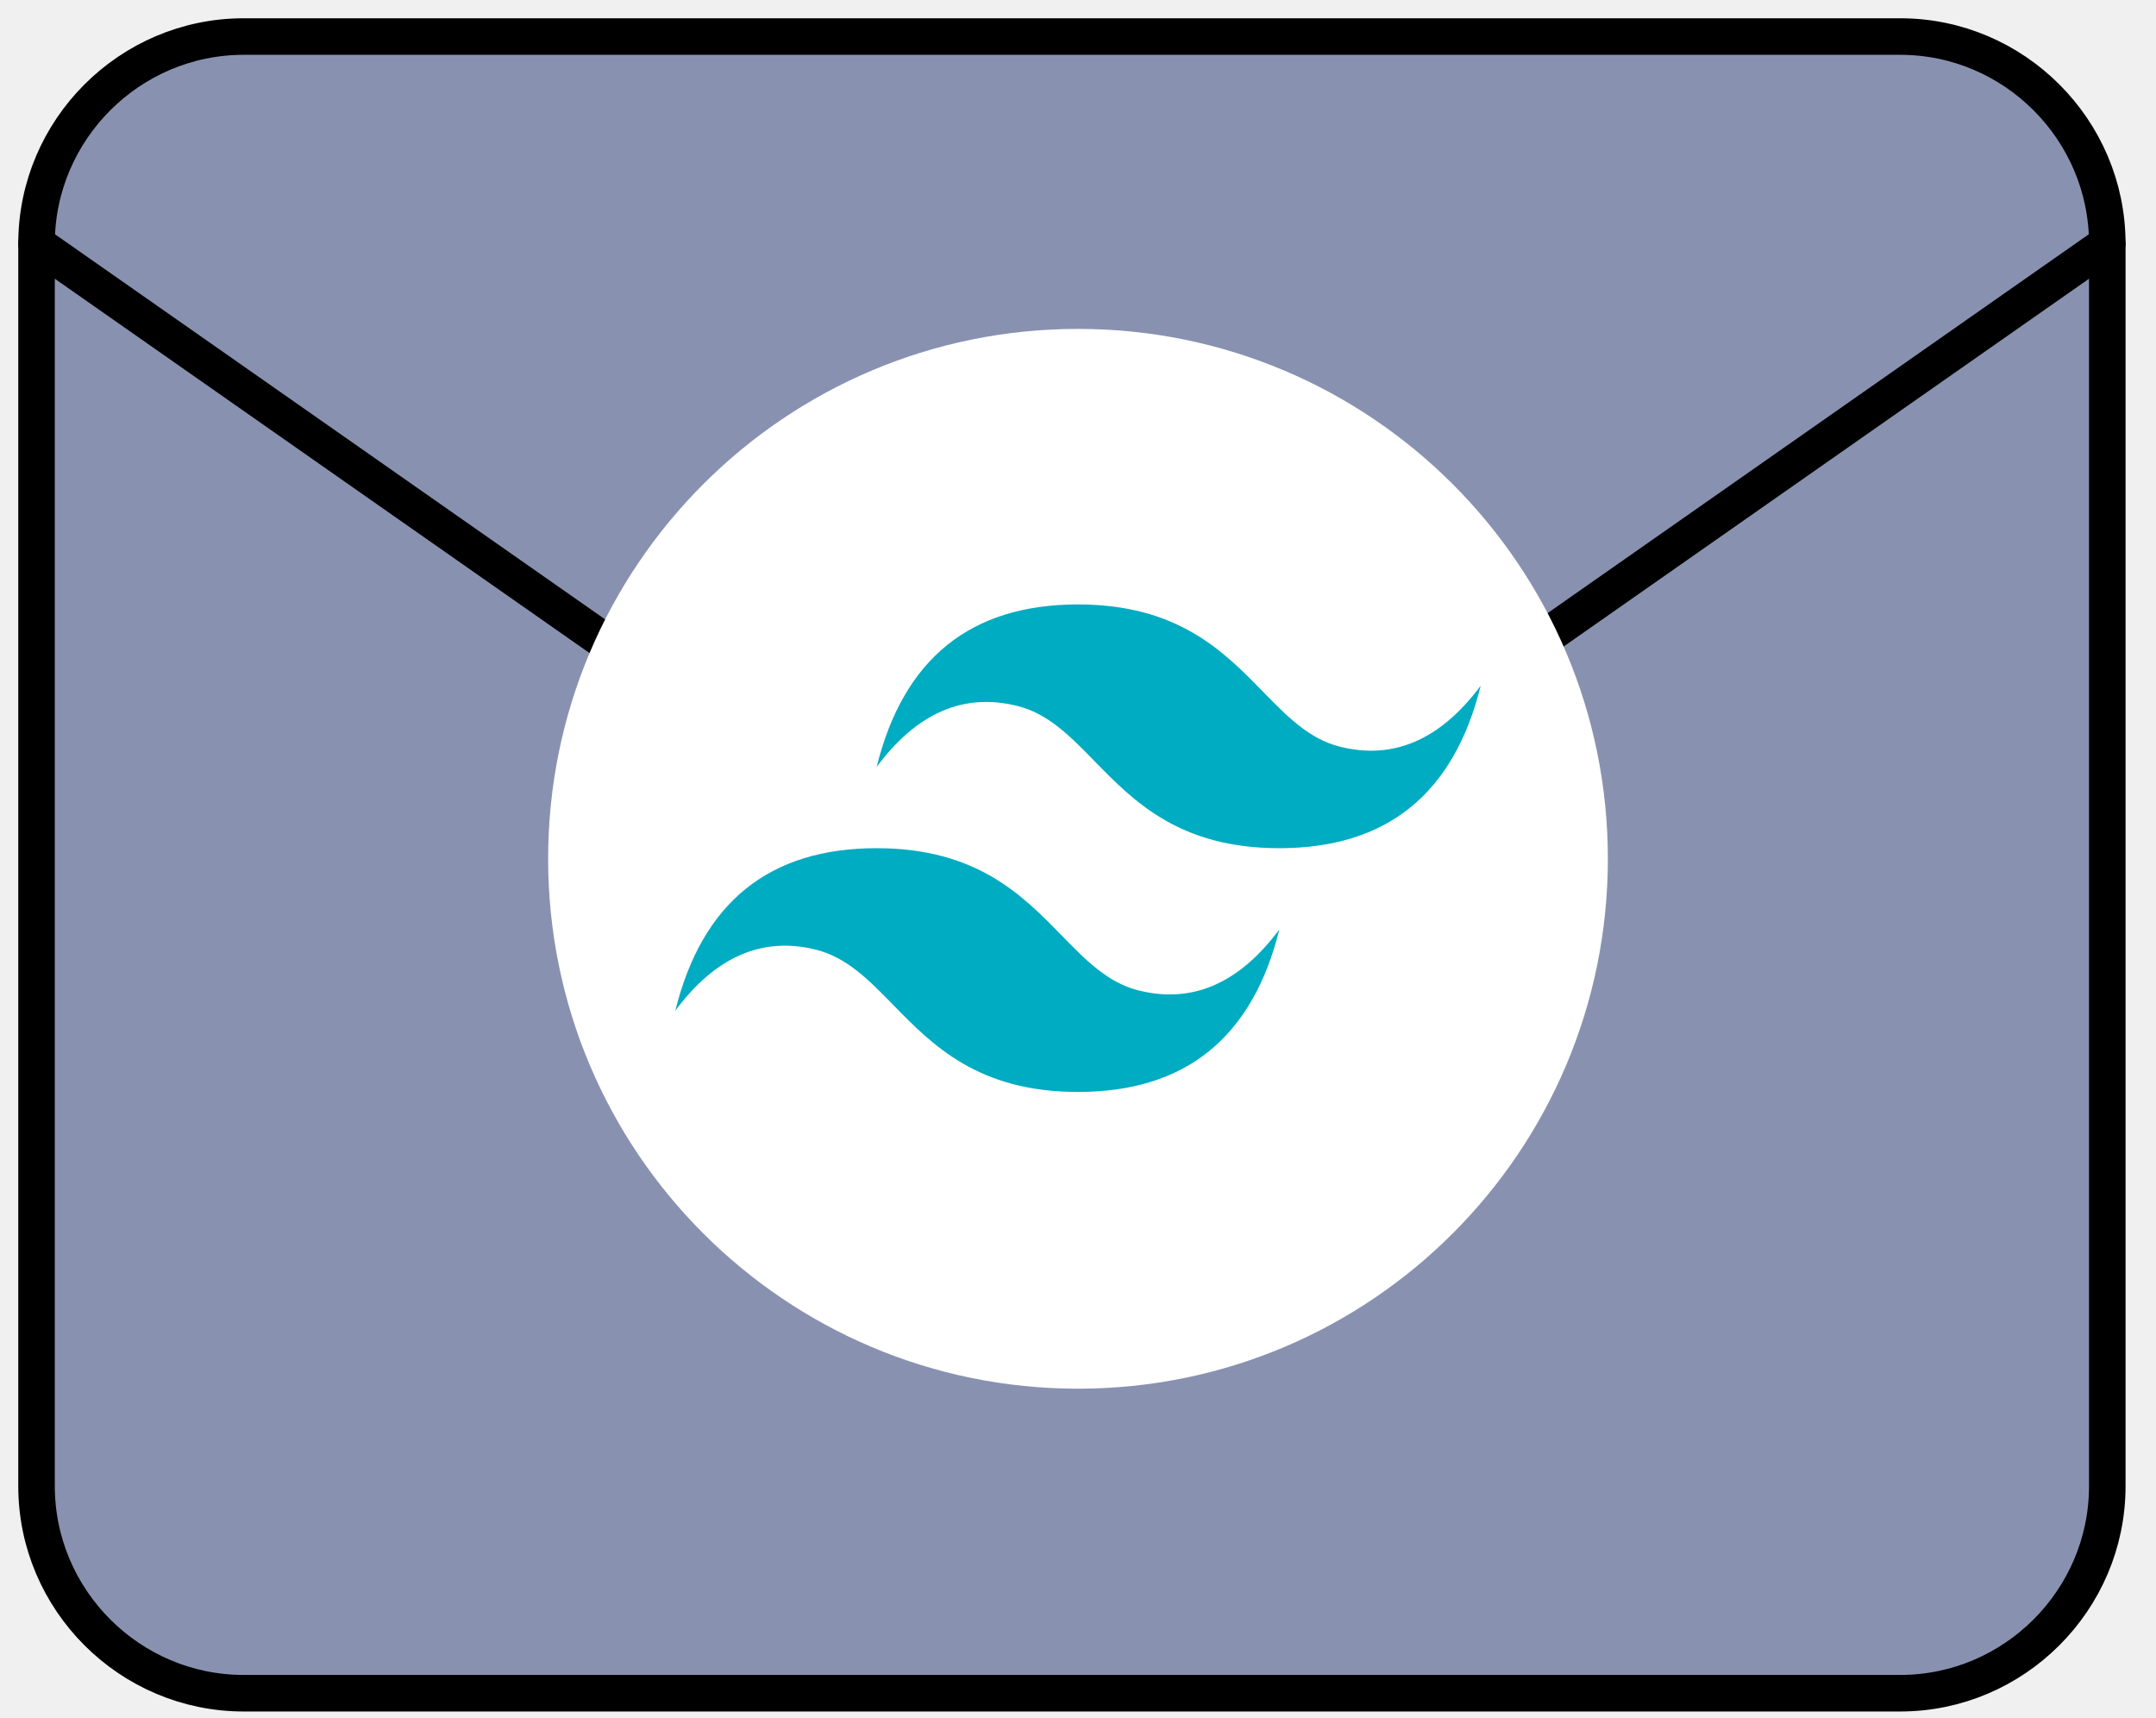
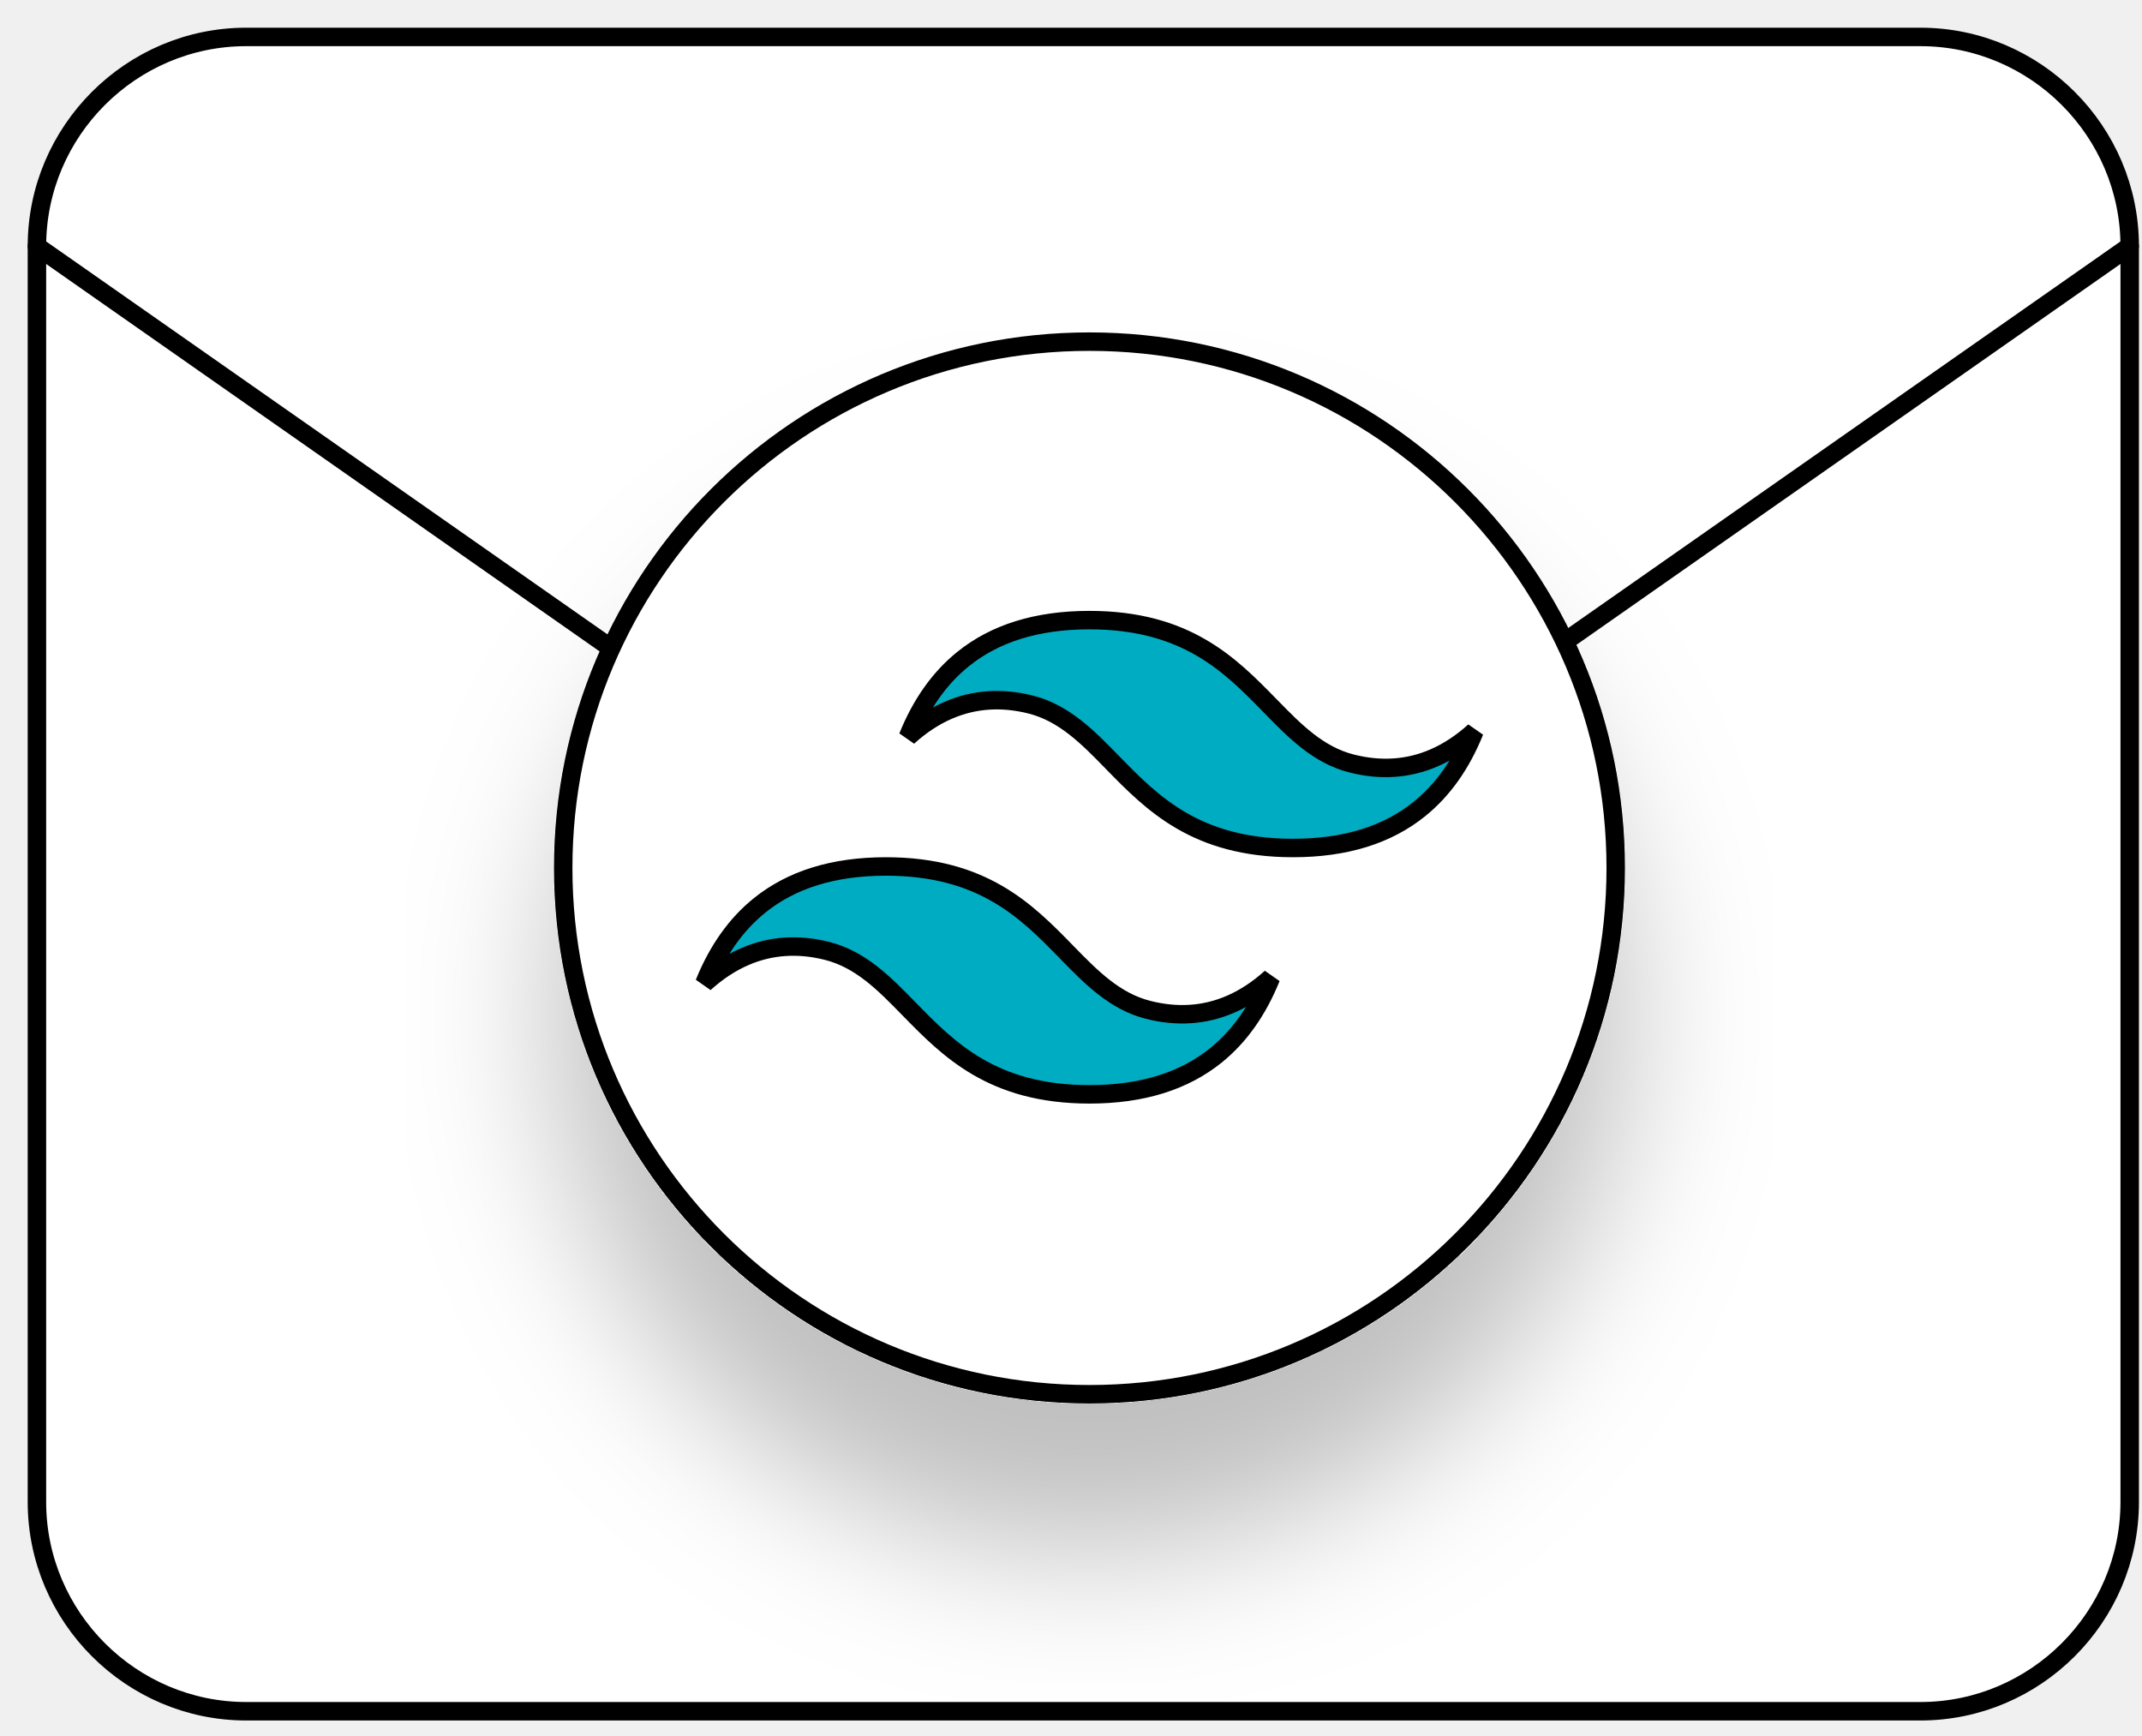
- <svg xmlns="http://www.w3.org/2000/svg" width="59" height="47" viewBox="0 0 59 47" fill="none">
-   <path d="M6.667 1H52C55.117 1 57.667 3.55 57.667 6.667V40.667C57.667 43.783 55.117 46.333 52 46.333H6.667C3.55 46.333 1 43.783 1 40.667V6.667C1 3.55 3.55 1 6.667 1Z" fill="#8892B0" stroke="black" stroke-linecap="round" stroke-linejoin="round" />
-   <path d="M57.667 6.667L29.333 26.5L1 6.667" fill="#8892B0" />
-   <path d="M57.667 6.667L29.333 26.5L1 6.667" stroke="black" stroke-linecap="round" stroke-linejoin="round" />
-   <circle cx="29.5" cy="23.5" r="14.5" fill="white" />
-   <path d="M29.5 16.54C26.561 16.54 24.725 18.022 23.99 20.986C25.092 19.504 26.378 18.949 27.847 19.319C28.685 19.53 29.285 20.144 29.948 20.823C31.028 21.929 32.278 23.21 35.01 23.21C37.949 23.21 39.785 21.728 40.52 18.763C39.418 20.245 38.132 20.801 36.663 20.431C35.825 20.22 35.226 19.606 34.562 18.927C33.482 17.82 32.231 16.54 29.5 16.54ZM23.99 23.21C21.051 23.21 19.215 24.692 18.48 27.657C19.582 26.174 20.868 25.619 22.337 25.989C23.175 26.201 23.774 26.814 24.438 27.493C25.518 28.599 26.769 29.88 29.5 29.88C32.439 29.88 34.275 28.398 35.01 25.433C33.908 26.915 32.622 27.471 31.153 27.101C30.314 26.889 29.715 26.276 29.052 25.597C27.972 24.49 26.722 23.21 23.99 23.21Z" fill="#00ACC1" />
+ <svg xmlns="http://www.w3.org/2000/svg" width="58" height="47" viewBox="0 0 58 47" fill="none">
+   <path d="M6.667 1H52C55.117 1 57.667 3.55 57.667 6.667V40.667C57.667 43.783 55.117 46.333 52 46.333H6.667C3.55 46.333 1 43.783 1 40.667V6.667C1 3.55 3.55 1 6.667 1Z" fill="white" stroke="black" stroke-width="0.5" stroke-linecap="round" stroke-linejoin="round" />
+   <path d="M57.667 6.667L29.333 26.5L1 6.667" fill="white" />
+   <path d="M57.667 6.667L29.333 26.5L1 6.667" stroke="black" stroke-width="0.5" stroke-linecap="round" stroke-linejoin="round" />
+   <g filter="url(#filter0_d_404_15)">
+     <circle cx="29.5" cy="23.5" r="14.25" fill="white" stroke="black" stroke-width="0.5" />
+     <path d="M27.908 19.076L27.908 19.076C27.125 18.879 26.379 18.927 25.681 19.229C25.296 19.395 24.93 19.637 24.584 19.951C24.947 19.052 25.446 18.354 26.076 17.846C26.939 17.149 28.073 16.79 29.5 16.79C30.823 16.79 31.775 17.099 32.525 17.535C33.28 17.974 33.841 18.546 34.383 19.101L34.383 19.101L34.41 19.128C35.053 19.787 35.696 20.445 36.602 20.673L36.602 20.673C37.385 20.871 38.131 20.823 38.828 20.521C39.214 20.354 39.58 20.112 39.926 19.799C39.563 20.698 39.064 21.396 38.434 21.904C37.571 22.601 36.437 22.96 35.01 22.96C33.687 22.96 32.735 22.651 31.985 22.215C31.23 21.776 30.669 21.204 30.127 20.649L30.127 20.649L30.101 20.622C29.457 19.963 28.815 19.305 27.908 19.076ZM22.398 25.747L22.398 25.747C21.615 25.549 20.869 25.597 20.172 25.899C19.786 26.065 19.42 26.308 19.073 26.621C19.437 25.722 19.936 25.024 20.566 24.516C21.429 23.819 22.563 23.46 23.99 23.46C25.313 23.46 26.265 23.769 27.015 24.205C27.77 24.643 28.331 25.216 28.873 25.771L28.873 25.771L28.901 25.8C29.544 26.458 30.186 27.115 31.092 27.343C31.875 27.541 32.621 27.493 33.318 27.191C33.704 27.024 34.07 26.782 34.416 26.469C34.053 27.368 33.554 28.066 32.925 28.574C32.061 29.271 30.927 29.63 29.5 29.63C28.177 29.63 27.225 29.321 26.475 28.885C25.72 28.446 25.159 27.874 24.616 27.318L24.616 27.318L24.59 27.292C23.947 26.633 23.304 25.976 22.398 25.747Z" fill="#00ACC1" stroke="black" stroke-width="0.5" />
+   </g>
+   <defs>
+     <filter id="filter0_d_404_15" x="11" y="9" width="37" height="37" filterUnits="userSpaceOnUse" color-interpolation-filters="sRGB">
+       <feFlood flood-opacity="0" result="BackgroundImageFix" />
+       <feColorMatrix in="SourceAlpha" type="matrix" values="0 0 0 0 0 0 0 0 0 0 0 0 0 0 0 0 0 0 127 0" result="hardAlpha" />
+       <feOffset dy="4" />
+       <feGaussianBlur stdDeviation="2" />
+       <feComposite in2="hardAlpha" operator="out" />
+       <feColorMatrix type="matrix" values="0 0 0 0 0 0 0 0 0 0 0 0 0 0 0 0 0 0 0.25 0" />
+       <feBlend mode="normal" in2="BackgroundImageFix" result="effect1_dropShadow_404_15" />
+       <feBlend mode="normal" in="SourceGraphic" in2="effect1_dropShadow_404_15" result="shape" />
+     </filter>
+   </defs>
</svg>
